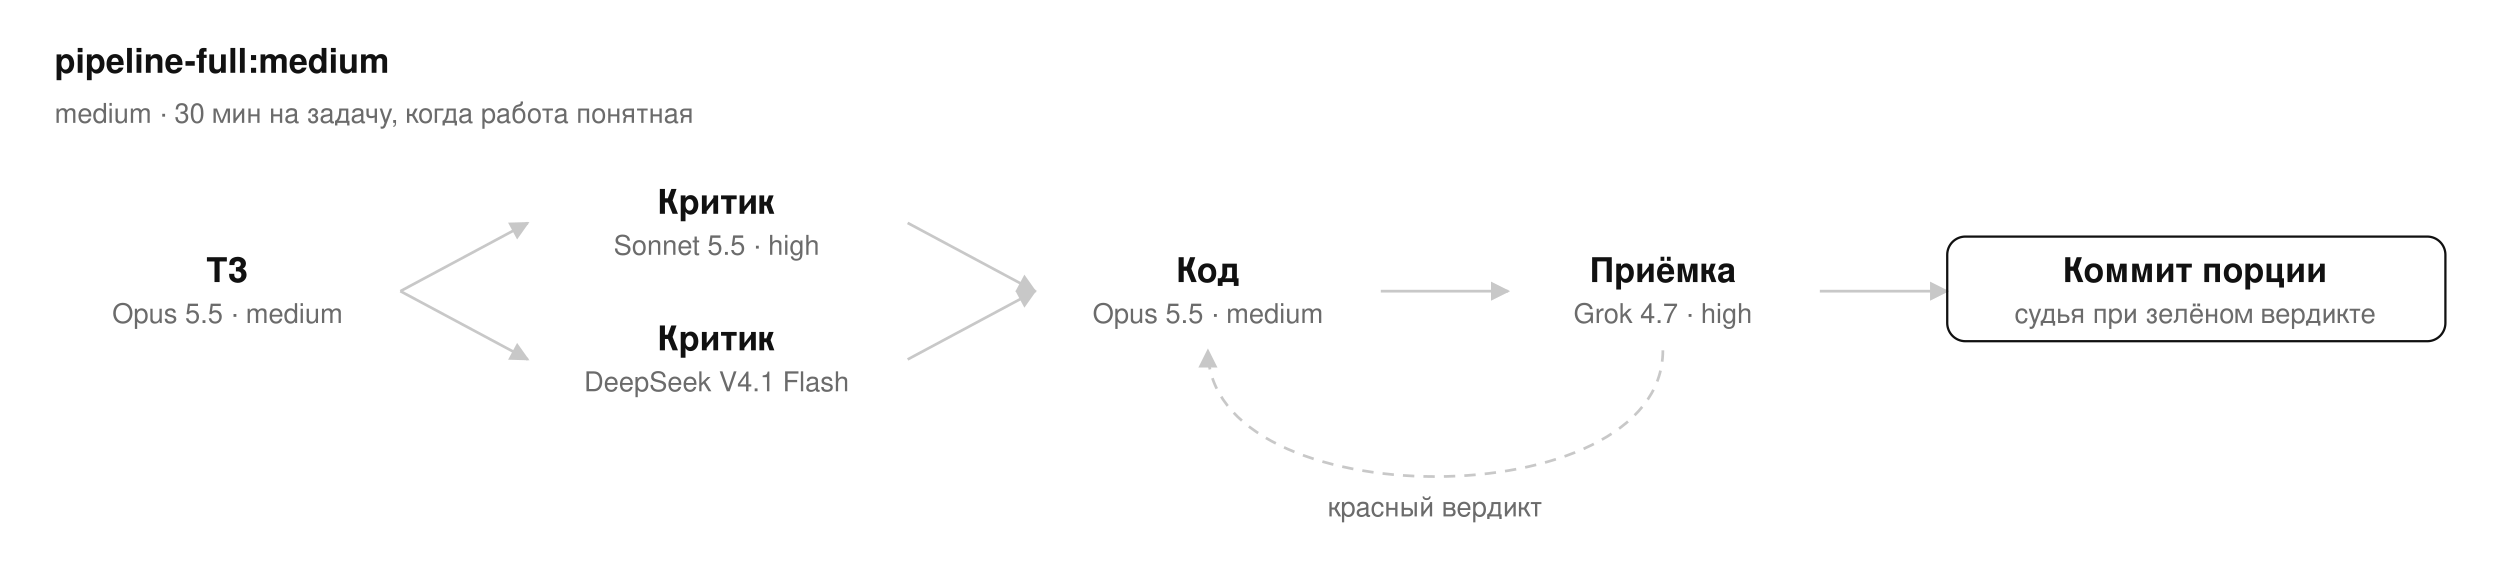
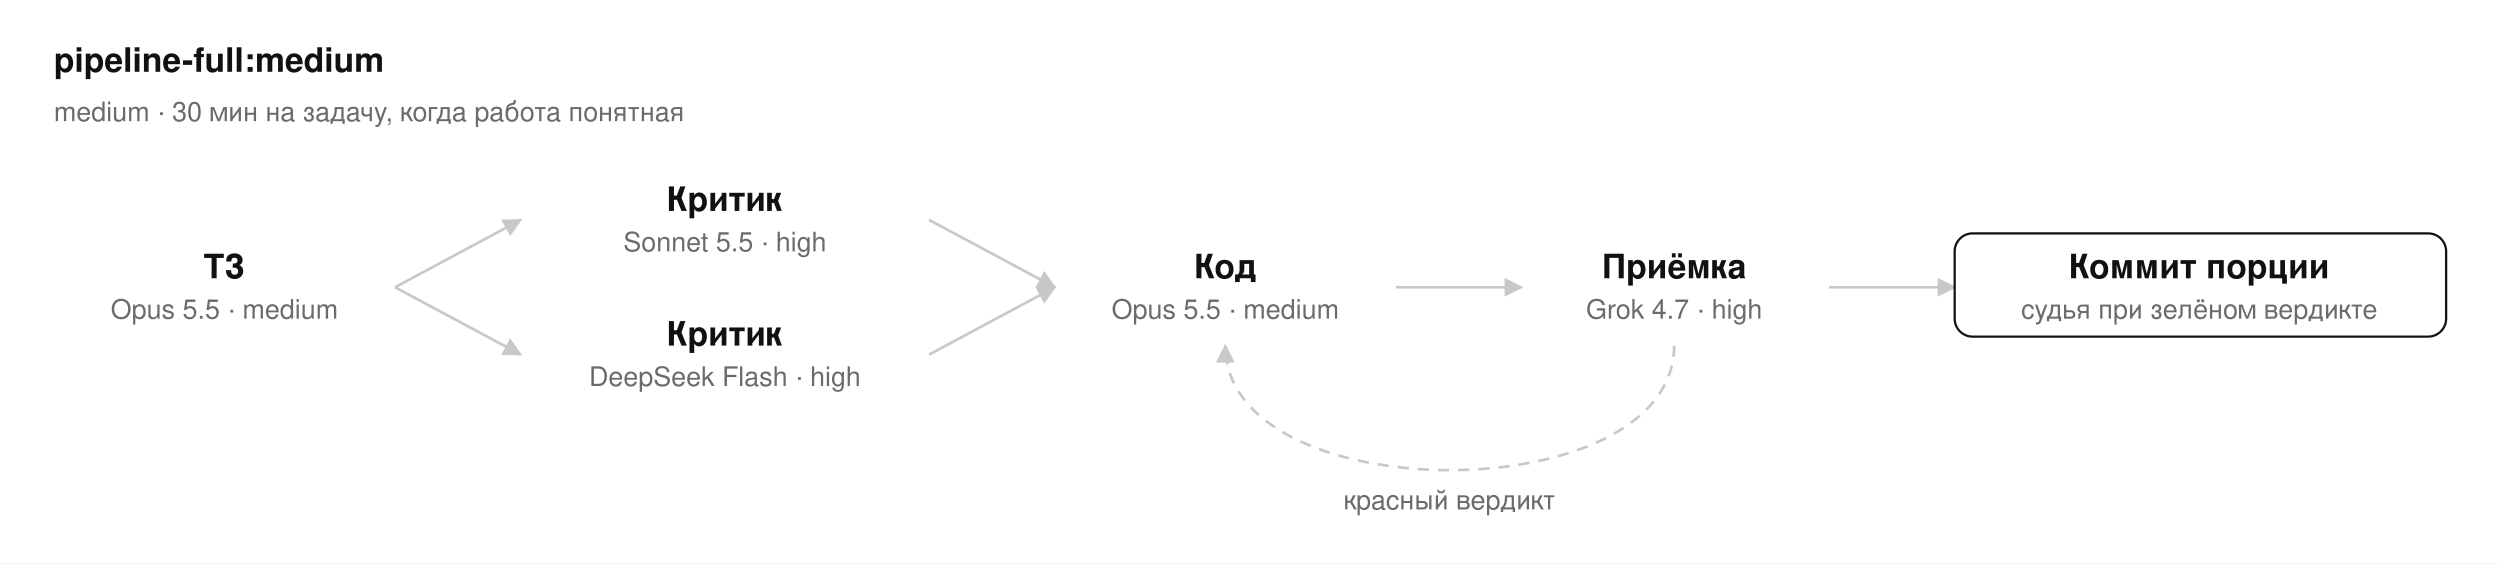
- <svg xmlns="http://www.w3.org/2000/svg" width="1099" height="251" viewBox="0 0 1099 251" font-family="-apple-system, 'Segoe UI', Helvetica, Arial, sans-serif">
+ <svg xmlns="http://www.w3.org/2000/svg" width="1114" height="251" viewBox="0 0 1114 251" font-family="-apple-system, 'Segoe UI', Helvetica, Arial, sans-serif">
  <defs>
    <marker id="arrow" viewBox="0 0 10 10" refX="9" refY="5" markerWidth="7" markerHeight="7" orient="auto-start-reverse">
      <path d="M0 0L10 5L0 10z" fill="#c8c8c8" />
    </marker>
  </defs>
  <rect width="100%" height="100%" fill="#fff" />
  <text x="24" y="32" text-anchor="start" font-size="15" font-weight="700" fill="#111">pipeline-full:medium</text>
  <text x="24" y="54" text-anchor="start" font-size="12" fill="#6b6b6b">medium · 30 мин на задачу, когда работа понятная</text>
  <line x1="176" y1="128" x2="232" y2="98" stroke="#c8c8c8" stroke-width="1.2" marker-end="url(#arrow)" />
  <line x1="176" y1="128" x2="232" y2="158" stroke="#c8c8c8" stroke-width="1.2" marker-end="url(#arrow)" />
-   <line x1="399" y1="98" x2="455" y2="128" stroke="#c8c8c8" stroke-width="1.2" marker-end="url(#arrow)" />
-   <line x1="399" y1="158" x2="455" y2="128" stroke="#c8c8c8" stroke-width="1.2" marker-end="url(#arrow)" />
-   <line x1="607" y1="128" x2="663" y2="128" stroke="#c8c8c8" stroke-width="1.2" marker-end="url(#arrow)" />
-   <line x1="800" y1="128" x2="856" y2="128" stroke="#c8c8c8" stroke-width="1.2" marker-end="url(#arrow)" />
+   <line x1="414" y1="98" x2="470" y2="128" stroke="#c8c8c8" stroke-width="1.2" marker-end="url(#arrow)" />
+   <line x1="414" y1="158" x2="470" y2="128" stroke="#c8c8c8" stroke-width="1.2" marker-end="url(#arrow)" />
+   <line x1="622" y1="128" x2="678" y2="128" stroke="#c8c8c8" stroke-width="1.2" marker-end="url(#arrow)" />
+   <line x1="815" y1="128" x2="871" y2="128" stroke="#c8c8c8" stroke-width="1.2" marker-end="url(#arrow)" />
  <text x="100" y="124" text-anchor="middle" font-size="15" font-weight="700" fill="#111">ТЗ</text>
  <text x="100" y="142" text-anchor="middle" font-size="12" fill="#6b6b6b">Opus 5.5 · medium</text>
-   <text x="315" y="94" text-anchor="middle" font-size="15" font-weight="700" fill="#111">Критик</text>
-   <text x="315" y="112" text-anchor="middle" font-size="12" fill="#6b6b6b">Sonnet 5.5 · high</text>
-   <text x="315" y="154" text-anchor="middle" font-size="15" font-weight="700" fill="#111">Критик</text>
-   <text x="315" y="172" text-anchor="middle" font-size="12" fill="#6b6b6b">DeepSeek V4.1 Flash</text>
-   <text x="531" y="124" text-anchor="middle" font-size="15" font-weight="700" fill="#111">Код</text>
-   <text x="531" y="142" text-anchor="middle" font-size="12" fill="#6b6b6b">Opus 5.5 · medium</text>
-   <text x="731" y="124" text-anchor="middle" font-size="15" font-weight="700" fill="#111">Приёмка</text>
-   <text x="731" y="142" text-anchor="middle" font-size="12" fill="#6b6b6b">Grok 4.7 · high</text>
-   <rect x="856" y="104" width="219" height="46" rx="8" fill="none" stroke="#111" stroke-width="1" />
-   <text x="965" y="124" text-anchor="middle" font-size="15" font-weight="700" fill="#111">Коммит порции</text>
-   <text x="965" y="142" text-anchor="middle" font-size="12" fill="#6b6b6b">судья при зелёном вердикте</text>
-   <path d="M731 154 C731 228 531 228 531 154" fill="none" stroke="#c8c8c8" stroke-width="1.2" stroke-dasharray="5 4" marker-end="url(#arrow)" />
-   <text x="631" y="227" text-anchor="middle" font-size="12" fill="#6b6b6b">красный вердикт</text>
+   <text x="323" y="94" text-anchor="middle" font-size="15" font-weight="700" fill="#111">Критик</text>
+   <text x="323" y="112" text-anchor="middle" font-size="12" fill="#6b6b6b">Sonnet 5.5 · high</text>
+   <text x="323" y="154" text-anchor="middle" font-size="15" font-weight="700" fill="#111">Критик</text>
+   <text x="323" y="172" text-anchor="middle" font-size="12" fill="#6b6b6b">DeepSeek Flash · high</text>
+   <text x="546" y="124" text-anchor="middle" font-size="15" font-weight="700" fill="#111">Код</text>
+   <text x="546" y="142" text-anchor="middle" font-size="12" fill="#6b6b6b">Opus 5.5 · medium</text>
+   <text x="746" y="124" text-anchor="middle" font-size="15" font-weight="700" fill="#111">Приёмка</text>
+   <text x="746" y="142" text-anchor="middle" font-size="12" fill="#6b6b6b">Grok 4.7 · high</text>
+   <rect x="871" y="104" width="219" height="46" rx="8" fill="none" stroke="#111" stroke-width="1" />
+   <text x="980" y="124" text-anchor="middle" font-size="15" font-weight="700" fill="#111">Коммит порции</text>
+   <text x="980" y="142" text-anchor="middle" font-size="12" fill="#6b6b6b">судья при зелёном вердикте</text>
+   <path d="M746 154 C746 228 546 228 546 154" fill="none" stroke="#c8c8c8" stroke-width="1.2" stroke-dasharray="5 4" marker-end="url(#arrow)" />
+   <text x="646" y="227" text-anchor="middle" font-size="12" fill="#6b6b6b">красный вердикт</text>
</svg>
